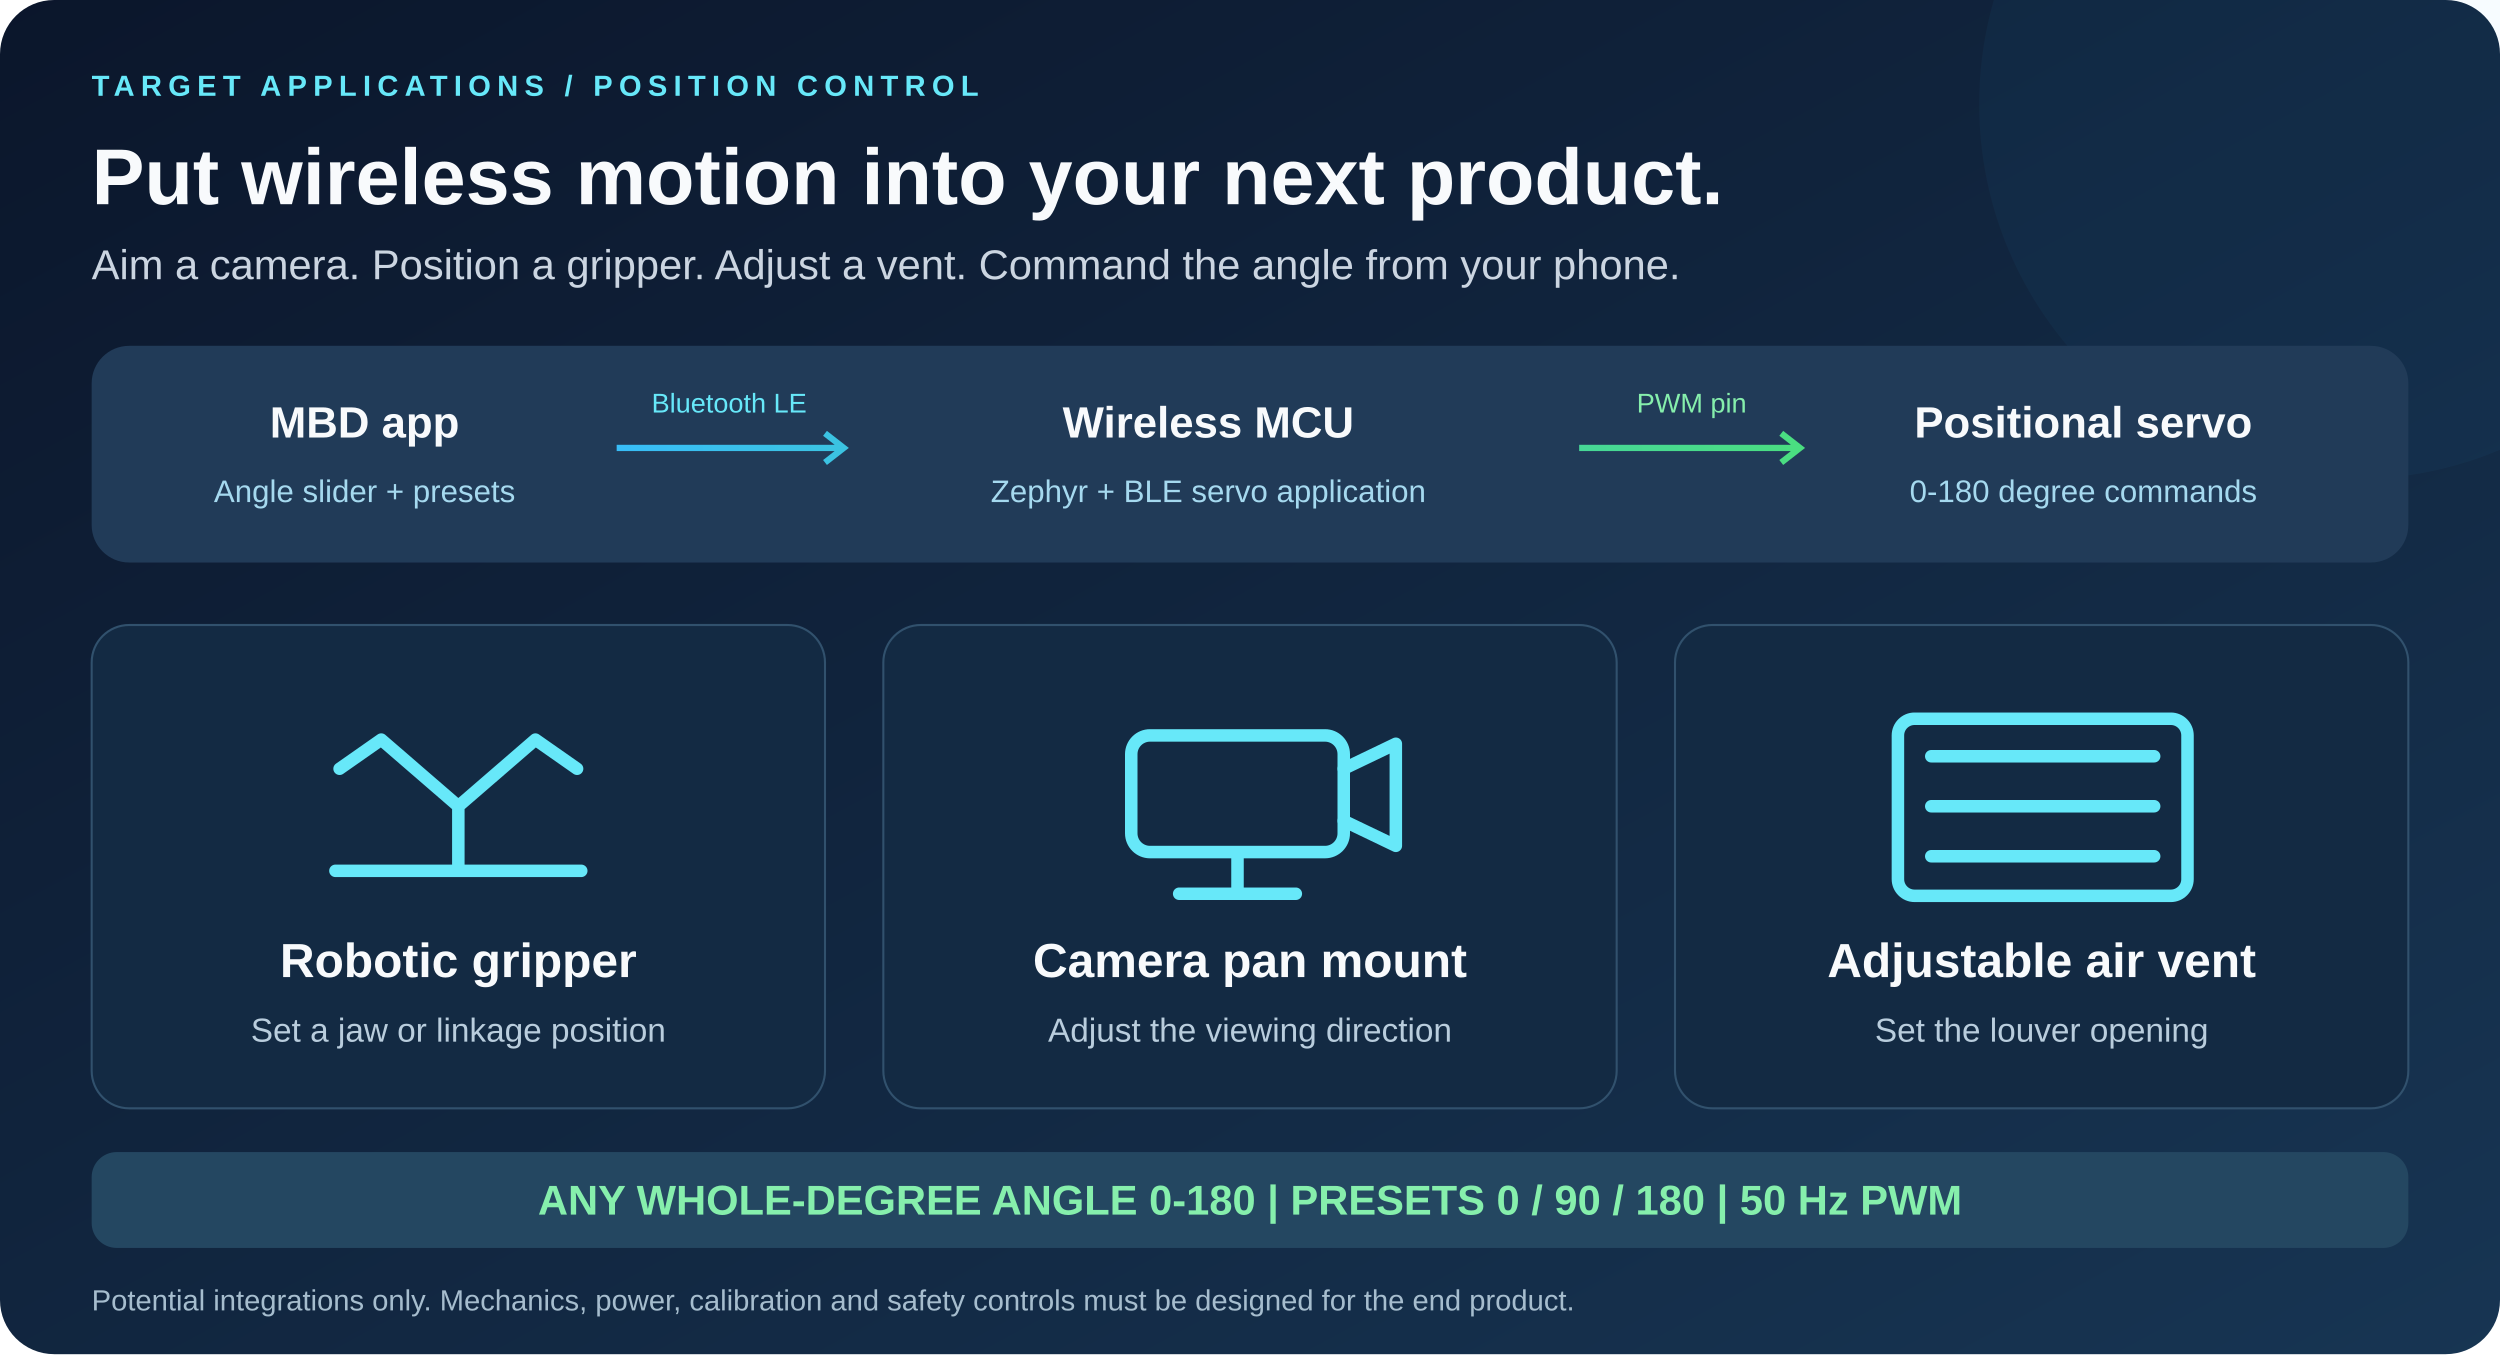
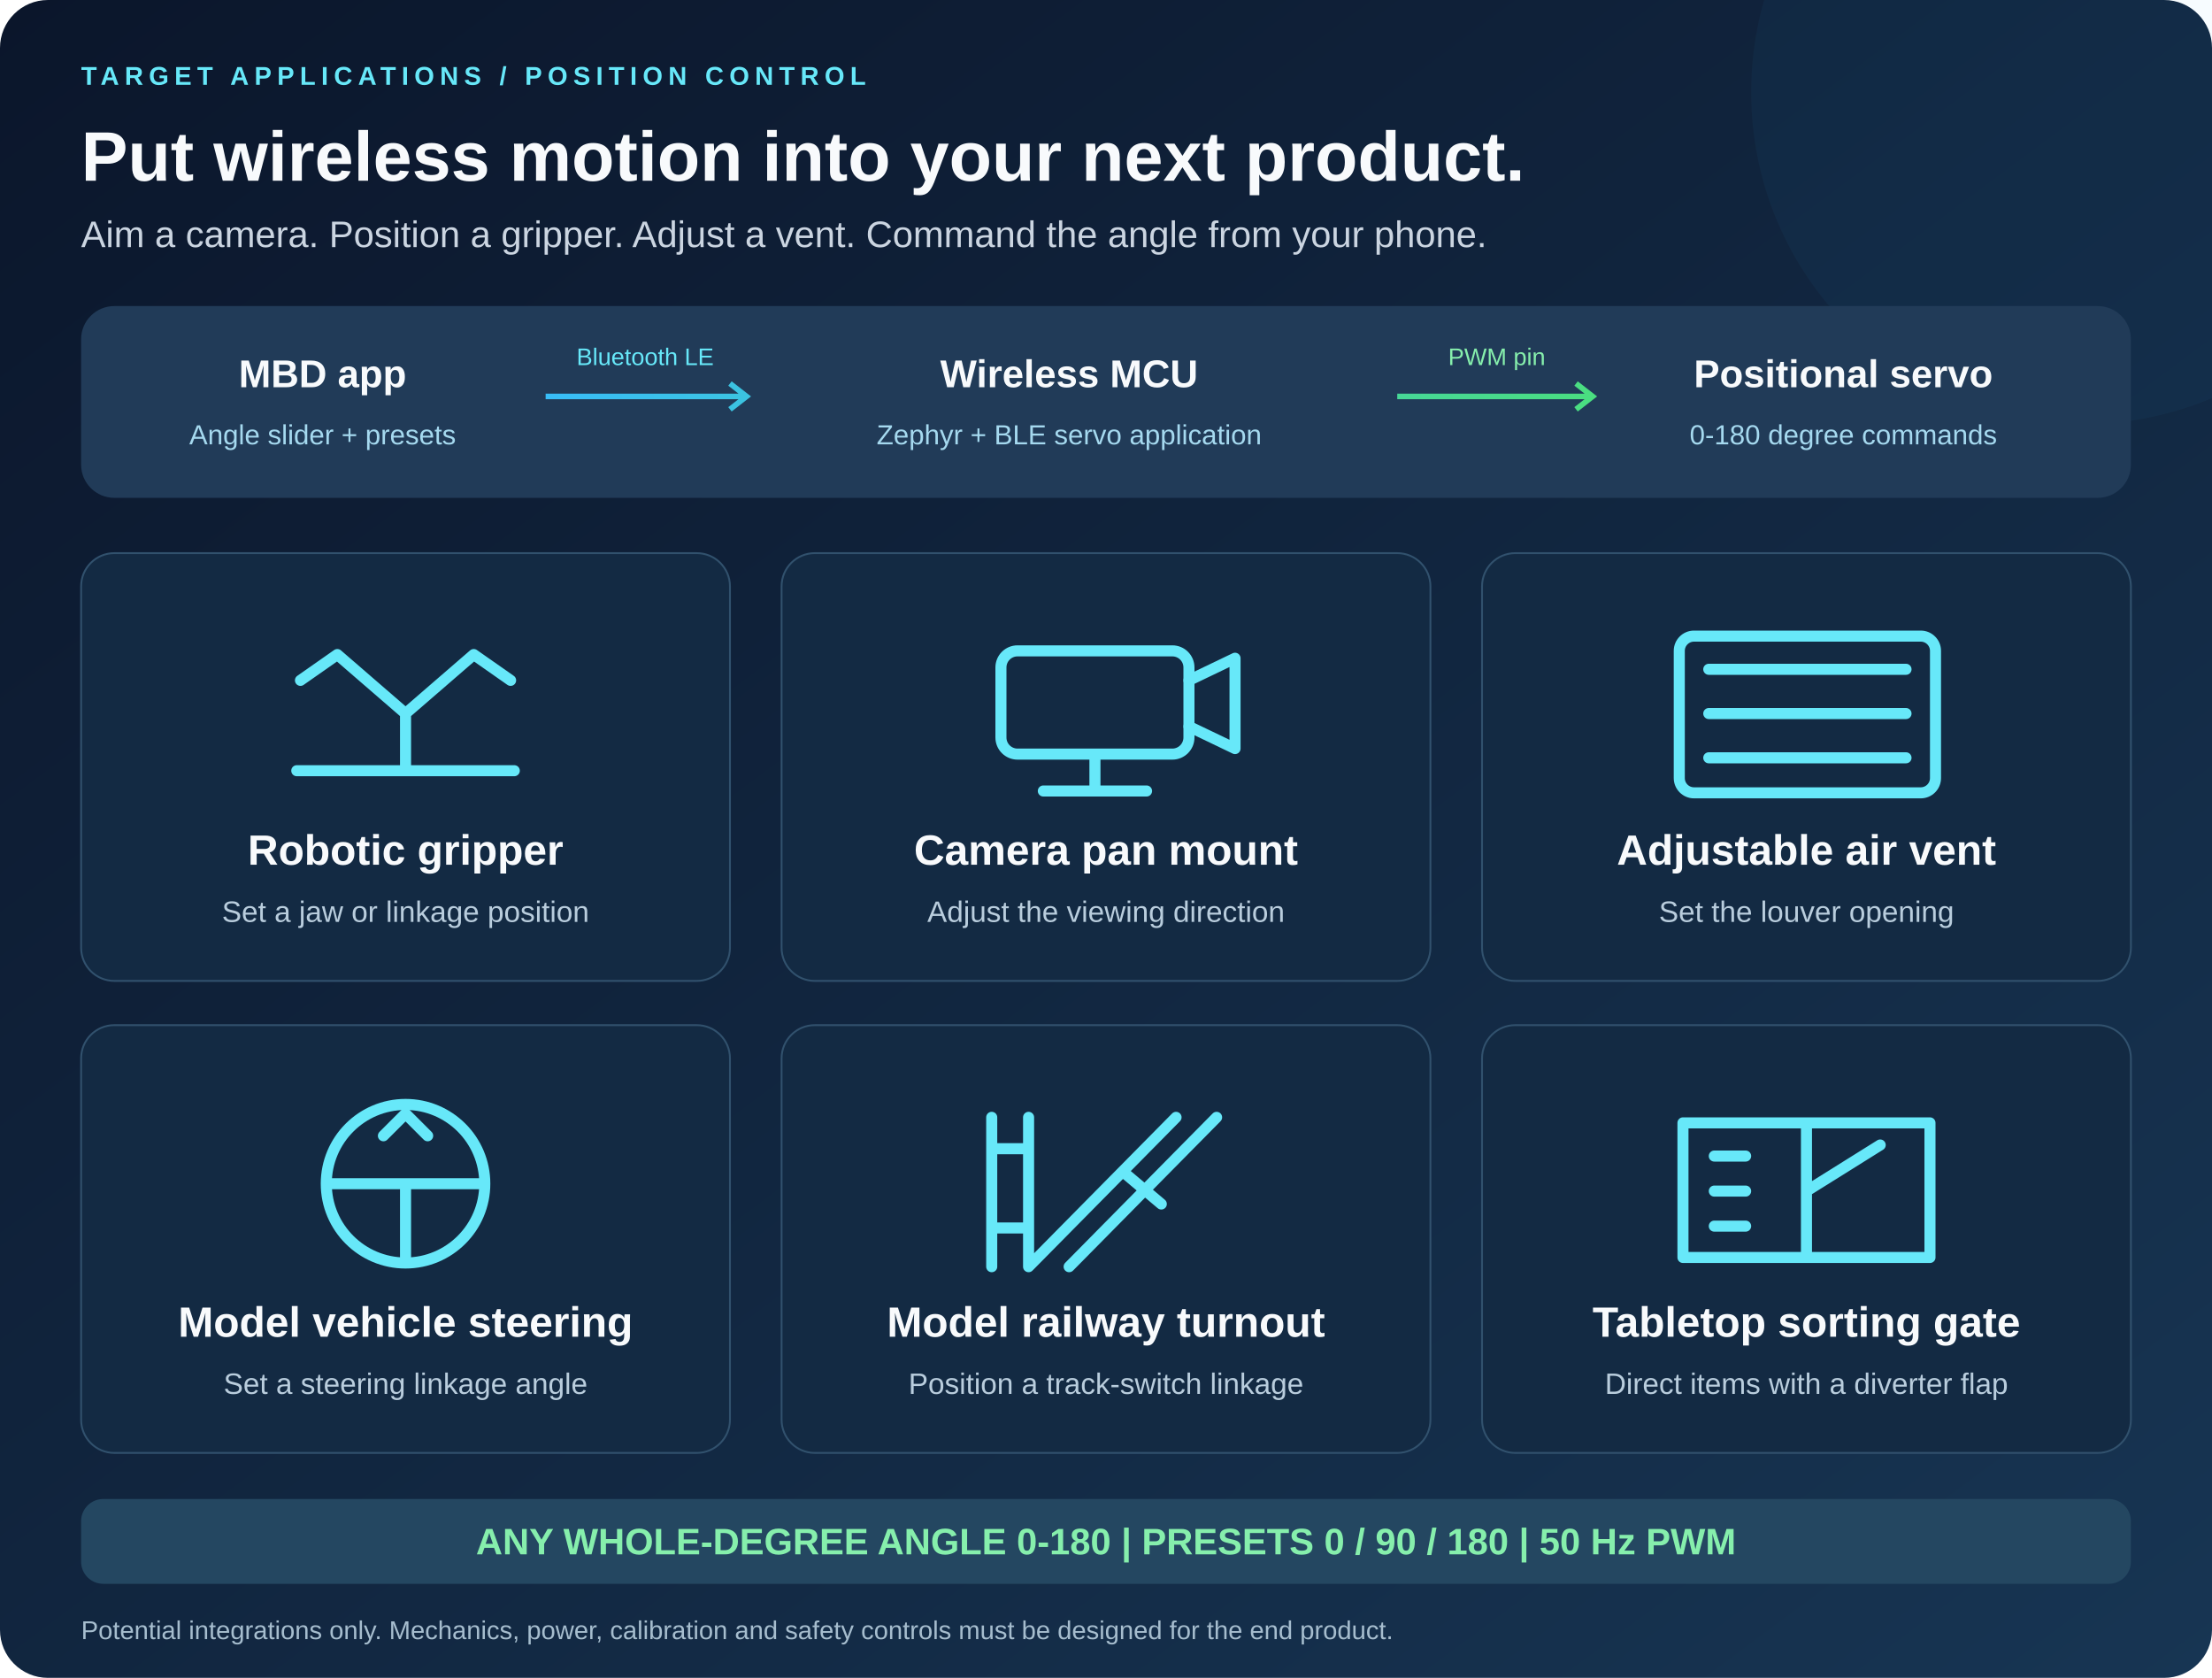
- <svg xmlns="http://www.w3.org/2000/svg" width="1200" height="650" viewBox="0 0 1200 650" role="img" aria-labelledby="title desc">
+ <svg xmlns="http://www.w3.org/2000/svg" width="1200" height="910" viewBox="0 0 1200 910" role="img" aria-labelledby="title desc">
  <defs>
    <linearGradient id="bg" x2="1" y2="1">
      <stop stop-color="#0b162b" />
      <stop offset="1" stop-color="#173553" />
    </linearGradient>
    <linearGradient id="accent">
      <stop stop-color="#38bdf8" />
      <stop offset="1" stop-color="#4ade80" />
    </linearGradient>
  </defs>
-   <rect width="1200" height="650" rx="26" fill="url(#bg)" />
+   <rect width="1200" height="910" rx="26" fill="url(#bg)" />
  <circle cx="1130" cy="50" r="180" fill="#38bdf8" opacity=".04" />
  <g font-family="Segoe UI, Arial, sans-serif">
    <text x="44" y="46" fill="#67e8f9" font-size="14" font-weight="700" letter-spacing="3">TARGET APPLICATIONS / POSITION CONTROL</text>
    <text x="44" y="98" fill="#f8fafc" font-size="38" font-weight="700">Put wireless motion into your next product.</text>
    <text x="44" y="134" fill="#cbd5e1" font-size="20">Aim a camera. Position a gripper. Adjust a vent. Command the angle from your phone.</text>
    <rect x="44" y="166" width="1112" height="104" rx="18" fill="#213b58" />
    <g fill="#f8fafc" font-size="21" font-weight="600" text-anchor="middle">
      <text x="175" y="210">MBD app</text>
      <text x="580" y="210">Wireless MCU</text>
      <text x="1000" y="210">Positional servo</text>
    </g>
    <g fill="#a5d9ef" font-size="15" text-anchor="middle">
      <text x="175" y="241">Angle slider + presets</text>
      <text x="580" y="241">Zephyr + BLE servo application</text>
      <text x="1000" y="241">0-180 degree commands</text>
    </g>
    <g stroke="url(#accent)" stroke-width="3" fill="none">
      <path d="M296 215H405m-9-7 9 7-9 7M758 215H864m-9-7 9 7-9 7" />
    </g>
    <text x="350" y="198" fill="#67e8f9" font-size="13" text-anchor="middle">Bluetooth LE</text>
    <text x="812" y="198" fill="#86efac" font-size="13" text-anchor="middle">PWM pin</text>
    <g fill="#132a43" stroke="#31516d">
      <rect x="44" y="300" width="352" height="232" rx="18" />
      <rect x="424" y="300" width="352" height="232" rx="18" />
      <rect x="804" y="300" width="352" height="232" rx="18" />
    </g>
    <g fill="none" stroke="#67e8f9" stroke-width="6" stroke-linecap="round" stroke-linejoin="round">
      <path d="M161 418H279M220 416V387L183 355M220 387L257 355M183 355L163 369M257 355L277 369" />
      <rect x="543" y="353" width="102" height="56" rx="9" />
      <path d="M645 369L670 357V406L645 394M594 410V427M566 429H622" />
      <rect x="911" y="345" width="139" height="85" rx="8" />
      <path d="M927 363H1034M927 387H1034M927 411H1034" />
    </g>
    <g fill="#f8fafc" font-size="23" font-weight="700" text-anchor="middle">
      <text x="220" y="469">Robotic gripper</text>
      <text x="600" y="469">Camera pan mount</text>
      <text x="980" y="469">Adjustable air vent</text>
    </g>
    <g fill="#b9cddd" font-size="16" text-anchor="middle">
      <text x="220" y="500">Set a jaw or linkage position</text>
      <text x="600" y="500">Adjust the viewing direction</text>
      <text x="980" y="500">Set the louver opening</text>
    </g>
-     <rect x="44" y="553" width="1112" height="46" rx="12" fill="#244761" />
-     <text x="600" y="583" fill="#86efac" font-size="20" font-weight="700" text-anchor="middle">ANY WHOLE-DEGREE ANGLE 0-180  |  PRESETS 0 / 90 / 180  |  50 Hz PWM</text>
-     <text x="44" y="629" fill="#a6bdce" font-size="14">Potential integrations only. Mechanics, power, calibration and safety controls must be designed for the end product.</text>
+     <g fill="#132a43" stroke="#31516d">
+       <rect x="44" y="556" width="352" height="232" rx="18" />
+       <rect x="424" y="556" width="352" height="232" rx="18" />
+       <rect x="804" y="556" width="352" height="232" rx="18" />
+     </g>
+     <g fill="none" stroke="#67e8f9" stroke-width="6" stroke-linecap="round" stroke-linejoin="round">
+       <circle cx="220" cy="642" r="43" />
+       <path d="M179 642H261M220 642V683M208 616L220 604L232 616" />
+       <path d="M538 606V687M558 606V687M638 606L558 687M660 606L580 687M538 623H558M538 666H558M611 637L630 653" />
+       <path d="M913 609H1047V682H913ZM980 610V681M980 646L1020 621M930 627H947M930 646H947M930 665H947" />
+     </g>
+     <g fill="#f8fafc" font-size="23" font-weight="700" text-anchor="middle">
+       <text x="220" y="725">Model vehicle steering</text>
+       <text x="600" y="725">Model railway turnout</text>
+       <text x="980" y="725">Tabletop sorting gate</text>
+     </g>
+     <g fill="#b9cddd" font-size="16" text-anchor="middle">
+       <text x="220" y="756">Set a steering linkage angle</text>
+       <text x="600" y="756">Position a track-switch linkage</text>
+       <text x="980" y="756">Direct items with a diverter flap</text>
+     </g>
+     <rect x="44" y="813" width="1112" height="46" rx="12" fill="#244761" />
+     <text x="600" y="843" fill="#86efac" font-size="20" font-weight="700" text-anchor="middle">ANY WHOLE-DEGREE ANGLE 0-180  |  PRESETS 0 / 90 / 180  |  50 Hz PWM</text>
+     <text x="44" y="889" fill="#a6bdce" font-size="14">Potential integrations only. Mechanics, power, calibration and safety controls must be designed for the end product.</text>
  </g>
</svg>
